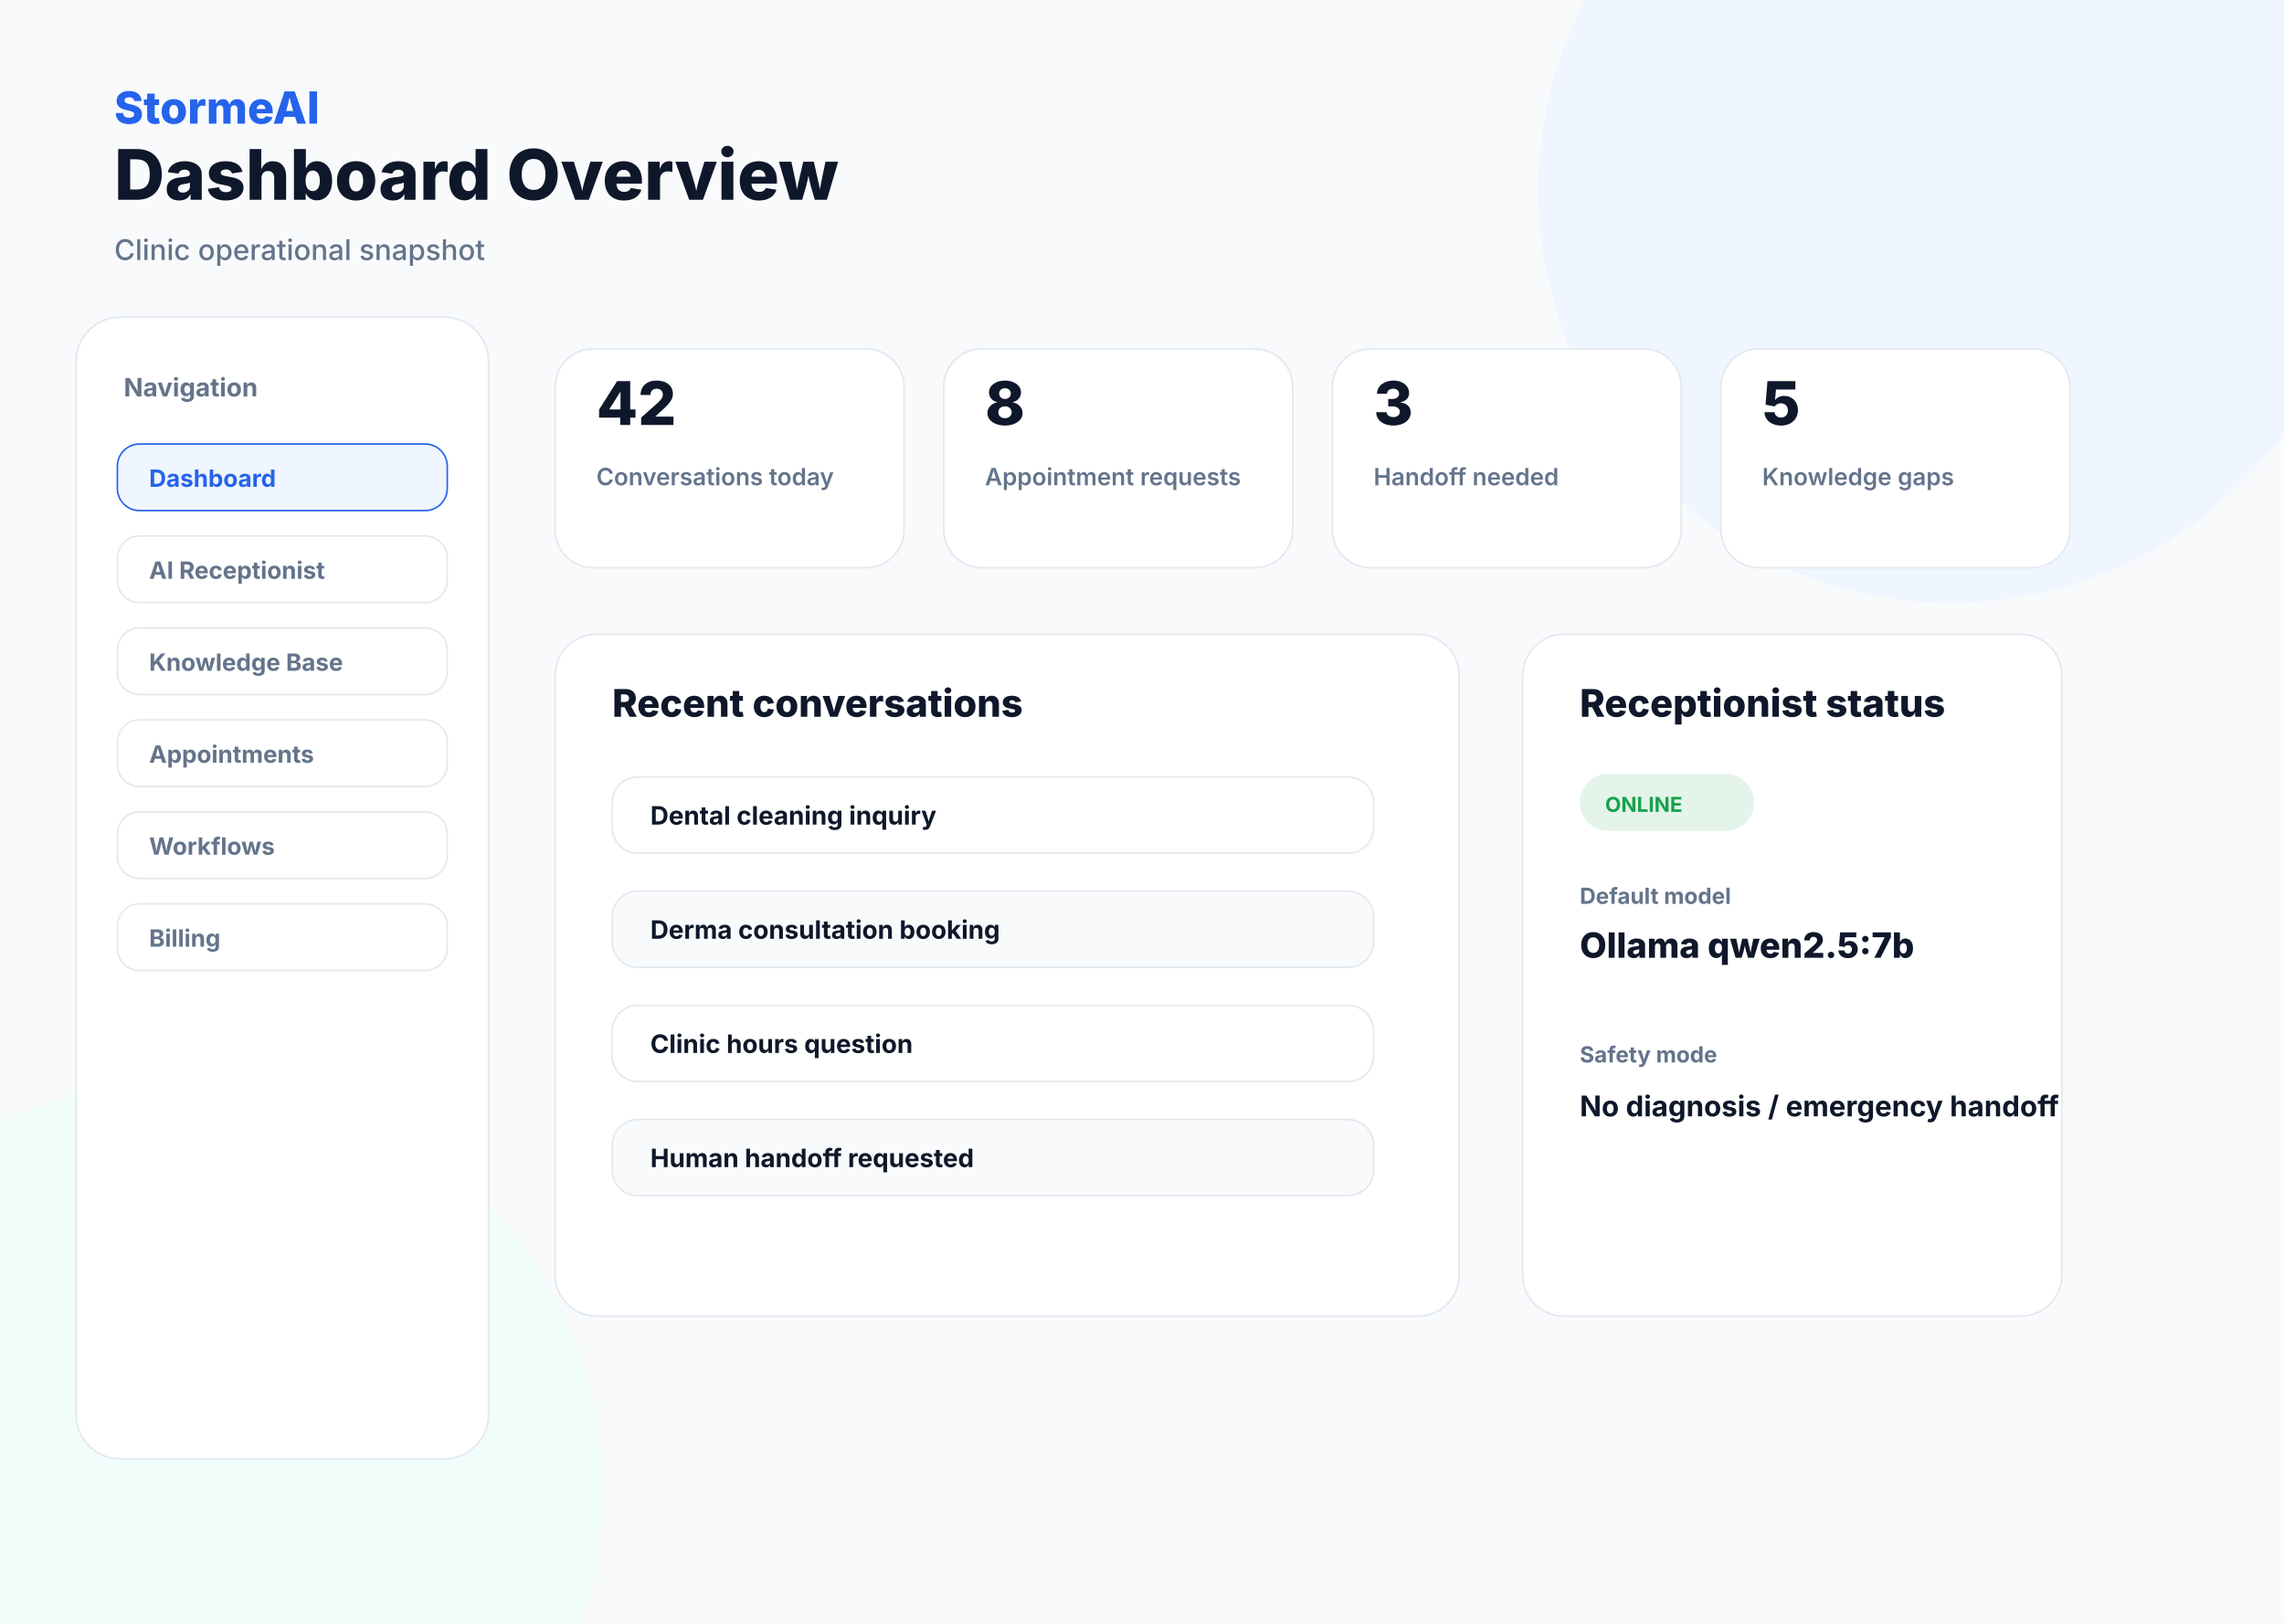
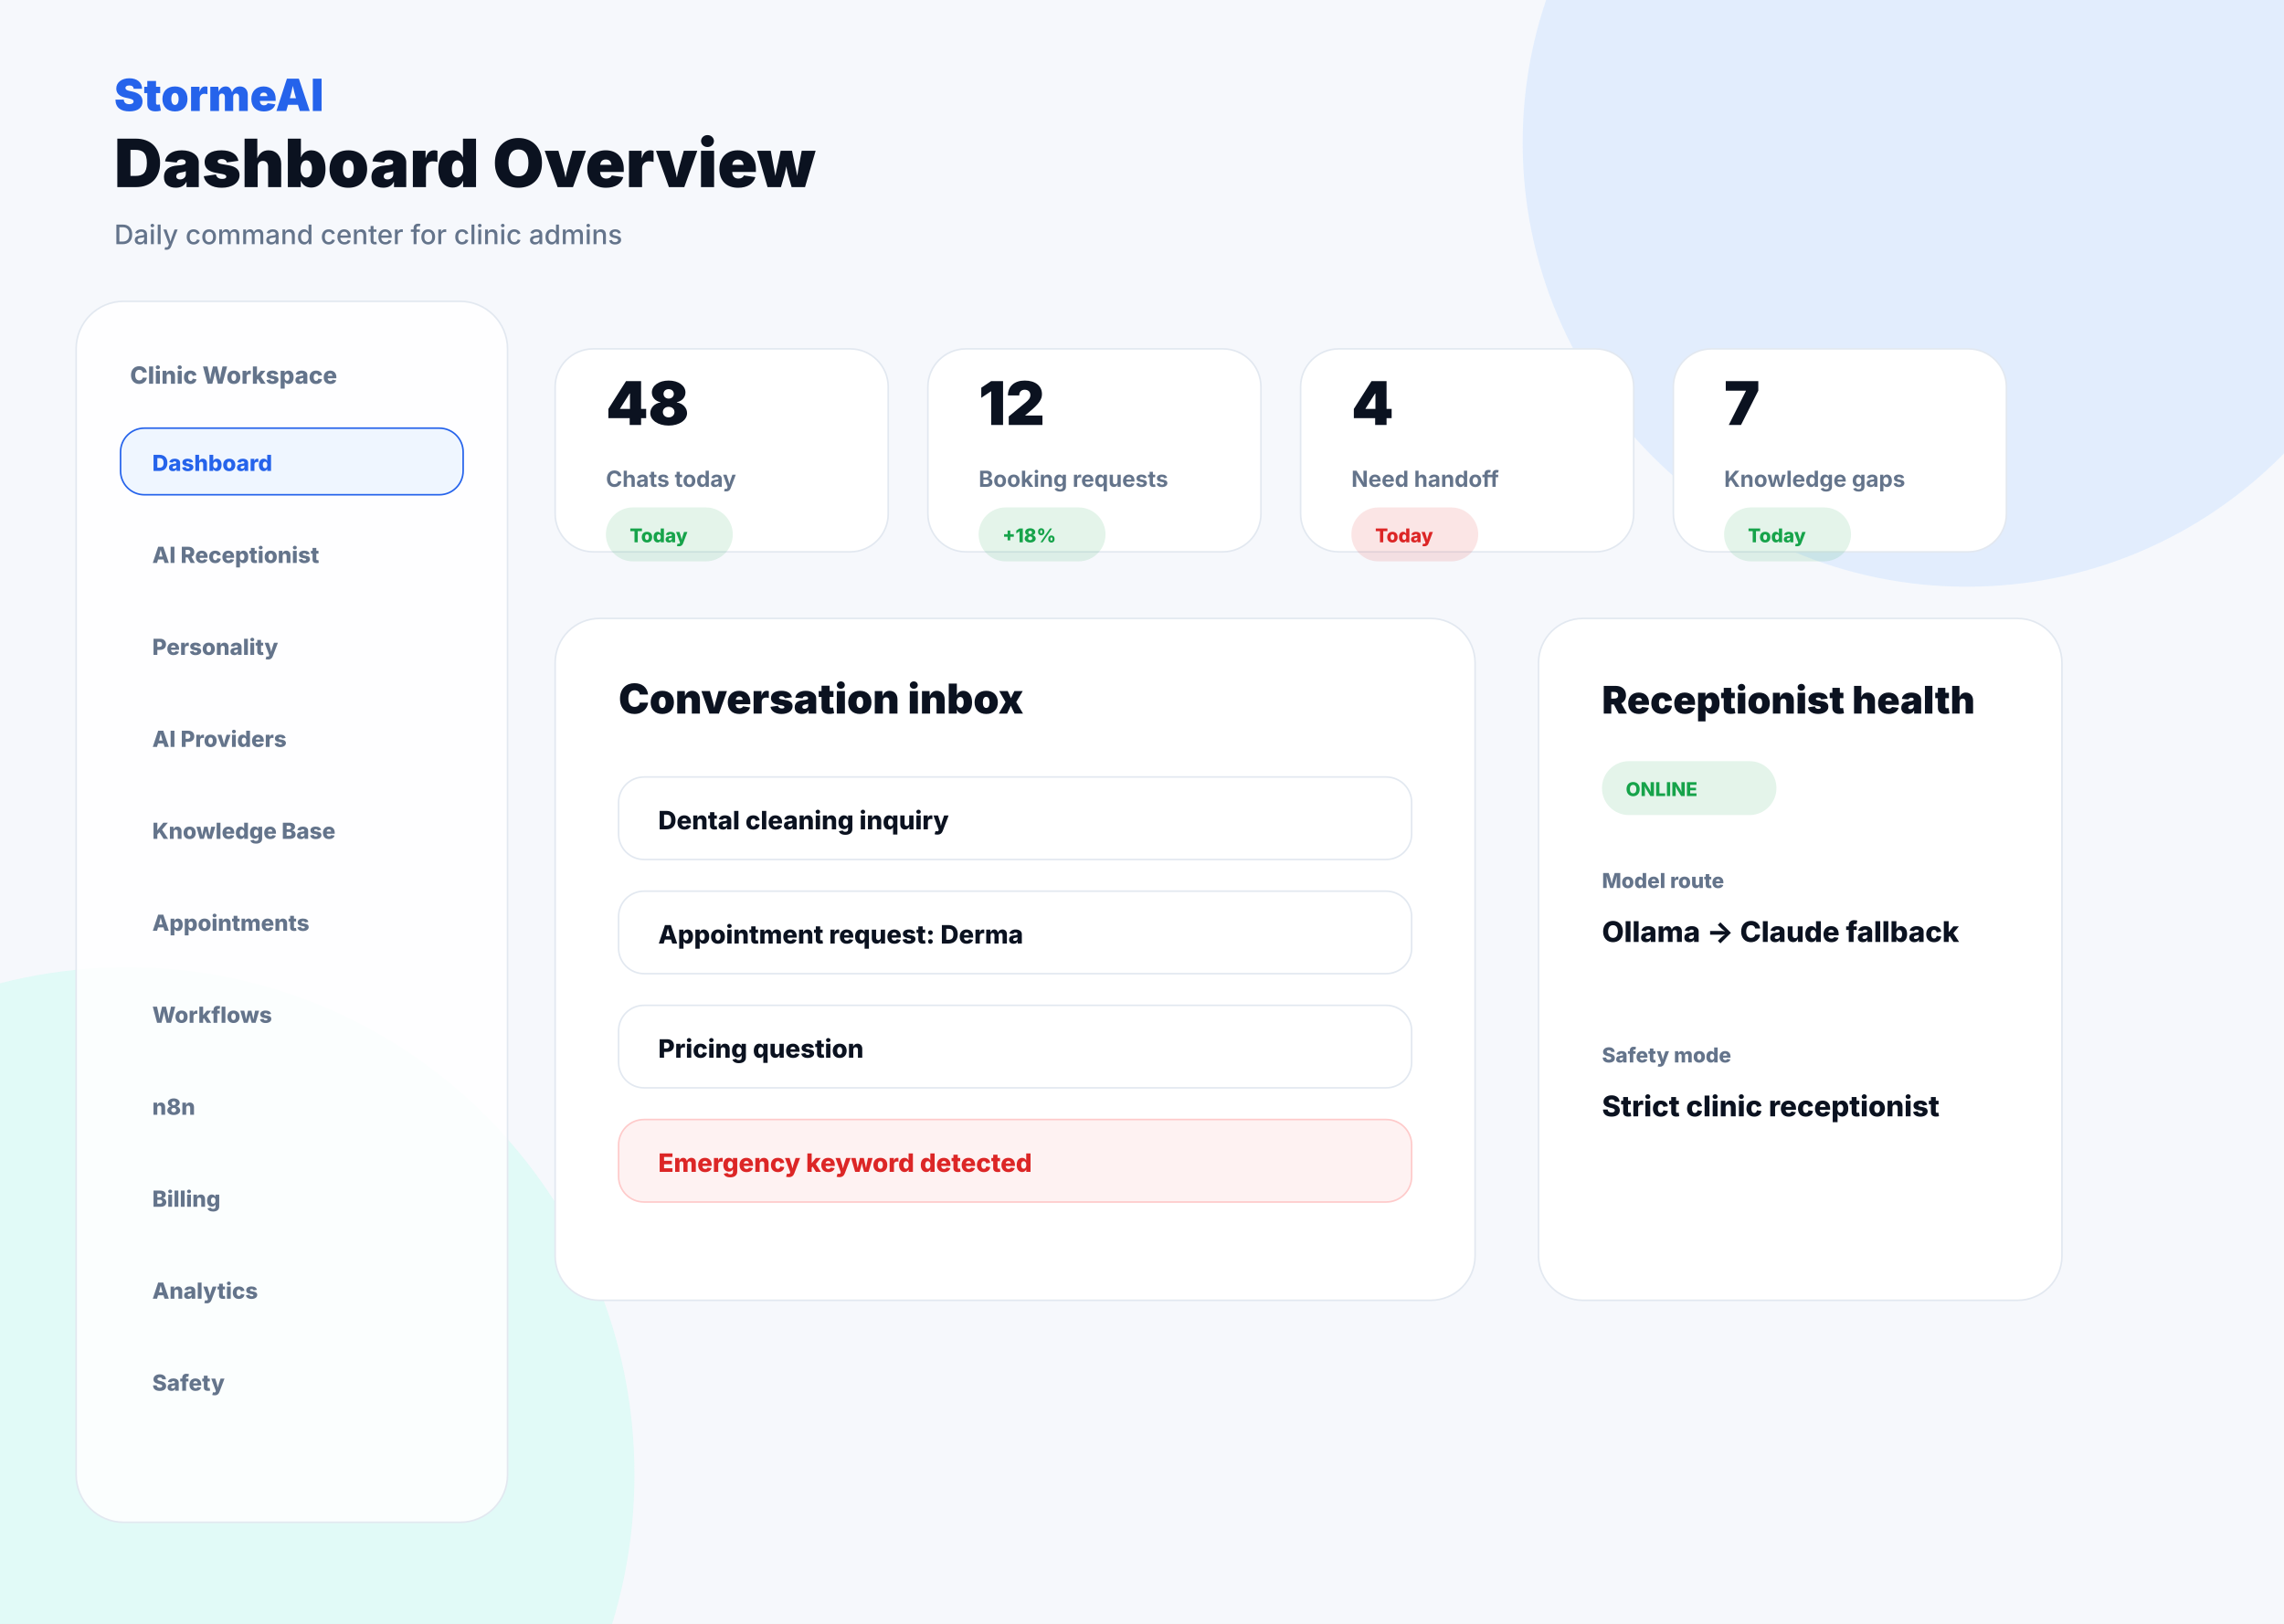
<svg xmlns="http://www.w3.org/2000/svg" width="1440" height="1024" viewBox="0 0 1440 1024" fill="none">
-   <rect width="1440" height="1024" fill="#F8FAFC" />
-   <circle cx="1230" cy="120" r="260" fill="#EFF6FF" />
-   <circle cx="120" cy="940" r="260" fill="#F0FDFA" />
-   <text x="72" y="78" font-family="Inter, Arial, sans-serif" font-size="28" font-weight="800" fill="#2563EB">StormeAI</text>
-   <text x="72" y="126" font-family="Inter, Arial, sans-serif" font-size="44" font-weight="800" fill="#0F172A">Dashboard Overview</text>
-   <text x="72" y="164" font-family="Inter, Arial, sans-serif" font-size="18" font-weight="500" fill="#64748B">Clinic operational snapshot</text>
-   <rect x="48" y="200" width="260" height="720" rx="28" fill="#FFFFFF" stroke="#E2E8F0" />
-   <text x="78" y="250" font-family="Inter, Arial, sans-serif" font-size="16" font-weight="700" fill="#64748B">Navigation</text>
-   <rect x="74" y="280" width="208" height="42" rx="14" fill="#EFF6FF" stroke="#2563EB" />
-   <text x="94" y="307" font-family="Inter, Arial, sans-serif" font-size="15" font-weight="700" fill="#2563EB">Dashboard</text>
-   <rect x="74" y="338" width="208" height="42" rx="14" fill="#FFF" stroke="#E2E8F0" />
-   <text x="94" y="365" font-family="Inter, Arial, sans-serif" font-size="15" font-weight="700" fill="#64748B">AI Receptionist</text>
-   <rect x="74" y="396" width="208" height="42" rx="14" fill="#FFF" stroke="#E2E8F0" />
-   <text x="94" y="423" font-family="Inter, Arial, sans-serif" font-size="15" font-weight="700" fill="#64748B">Knowledge Base</text>
-   <rect x="74" y="454" width="208" height="42" rx="14" fill="#FFF" stroke="#E2E8F0" />
-   <text x="94" y="481" font-family="Inter, Arial, sans-serif" font-size="15" font-weight="700" fill="#64748B">Appointments</text>
-   <rect x="74" y="512" width="208" height="42" rx="14" fill="#FFF" stroke="#E2E8F0" />
-   <text x="94" y="539" font-family="Inter, Arial, sans-serif" font-size="15" font-weight="700" fill="#64748B">Workflows</text>
-   <rect x="74" y="570" width="208" height="42" rx="14" fill="#FFF" stroke="#E2E8F0" />
-   <text x="94" y="597" font-family="Inter, Arial, sans-serif" font-size="15" font-weight="700" fill="#64748B">Billing</text>
-   <rect x="350" y="220" width="220" height="138" rx="24" fill="#FFF" stroke="#E2E8F0" />
-   <text x="376" y="268" font-family="Inter, Arial, sans-serif" font-size="38" font-weight="800" fill="#0F172A">42</text>
-   <text x="376" y="306" font-family="Inter, Arial, sans-serif" font-size="15" font-weight="600" fill="#64748B">Conversations today</text>
-   <rect x="595" y="220" width="220" height="138" rx="24" fill="#FFF" stroke="#E2E8F0" />
-   <text x="621" y="268" font-family="Inter, Arial, sans-serif" font-size="38" font-weight="800" fill="#0F172A">8</text>
-   <text x="621" y="306" font-family="Inter, Arial, sans-serif" font-size="15" font-weight="600" fill="#64748B">Appointment requests</text>
-   <rect x="840" y="220" width="220" height="138" rx="24" fill="#FFF" stroke="#E2E8F0" />
-   <text x="866" y="268" font-family="Inter, Arial, sans-serif" font-size="38" font-weight="800" fill="#0F172A">3</text>
-   <text x="866" y="306" font-family="Inter, Arial, sans-serif" font-size="15" font-weight="600" fill="#64748B">Handoff needed</text>
-   <rect x="1085" y="220" width="220" height="138" rx="24" fill="#FFF" stroke="#E2E8F0" />
-   <text x="1111" y="268" font-family="Inter, Arial, sans-serif" font-size="38" font-weight="800" fill="#0F172A">5</text>
-   <text x="1111" y="306" font-family="Inter, Arial, sans-serif" font-size="15" font-weight="600" fill="#64748B">Knowledge gaps</text>
-   <rect x="350" y="400" width="570" height="430" rx="26" fill="#FFF" stroke="#E2E8F0" />
-   <text x="386" y="452" font-family="Inter, Arial, sans-serif" font-size="24" font-weight="800" fill="#0F172A">Recent conversations</text>
-   <rect x="386" y="490" width="480" height="48" rx="16" fill="#FFF" stroke="#E2E8F0" />
-   <text x="410" y="520" font-family="Inter, Arial, sans-serif" font-size="16" font-weight="700" fill="#0F172A">Dental cleaning inquiry</text>
-   <rect x="386" y="562" width="480" height="48" rx="16" fill="#F8FAFC" stroke="#E2E8F0" />
-   <text x="410" y="592" font-family="Inter, Arial, sans-serif" font-size="16" font-weight="700" fill="#0F172A">Derma consultation booking</text>
-   <rect x="386" y="634" width="480" height="48" rx="16" fill="#FFF" stroke="#E2E8F0" />
-   <text x="410" y="664" font-family="Inter, Arial, sans-serif" font-size="16" font-weight="700" fill="#0F172A">Clinic hours question</text>
-   <rect x="386" y="706" width="480" height="48" rx="16" fill="#F8FAFC" stroke="#E2E8F0" />
-   <text x="410" y="736" font-family="Inter, Arial, sans-serif" font-size="16" font-weight="700" fill="#0F172A">Human handoff requested</text>
-   <rect x="960" y="400" width="340" height="430" rx="26" fill="#FFF" stroke="#E2E8F0" />
-   <text x="996" y="452" font-family="Inter, Arial, sans-serif" font-size="24" font-weight="800" fill="#0F172A">Receptionist status</text>
-   <rect x="996" y="488" width="110" height="36" rx="18" fill="#16A34A" opacity="0.12" />
-   <text x="1012" y="512" font-family="Inter, Arial, sans-serif" font-size="13" font-weight="700" fill="#16A34A">ONLINE</text>
-   <text x="996" y="570" font-family="Inter, Arial, sans-serif" font-size="14" font-weight="700" fill="#64748B">Default model</text>
-   <text x="996" y="604" font-family="Inter, Arial, sans-serif" font-size="22" font-weight="800" fill="#0F172A">Ollama qwen2.5:7b</text>
-   <text x="996" y="670" font-family="Inter, Arial, sans-serif" font-size="14" font-weight="700" fill="#64748B">Safety mode</text>
-   <text x="996" y="704" font-family="Inter, Arial, sans-serif" font-size="18" font-weight="700" fill="#0F172A">No diagnosis / emergency handoff</text>
+   <defs>
+     <filter id="shadow" x="-20%" y="-20%" width="140%" height="140%">
+       <feDropShadow dx="0" dy="18" stdDeviation="18" flood-color="#0F172A" flood-opacity="0.08" />
+     </filter>
+     <linearGradient id="hero" x1="0" y1="0" x2="1" y2="1">
+       <stop stop-color="#2563EB" />
+       <stop offset="1" stop-color="#14B8A6" />
+     </linearGradient>
+   </defs>
+   <rect width="1440" height="1024" fill="#F6F8FC" />
+   <circle cx="1240" cy="90" r="280" fill="#DBEAFE" opacity="0.75" />
+   <circle cx="80" cy="930" r="320" fill="#CCFBF1" opacity="0.5" />
+   <text x="72" y="70" font-family="Inter, Geist, Arial, sans-serif" font-size="28" font-weight="900" fill="#2563EB">StormeAI</text>
+   <text x="72" y="118" font-family="Inter, Geist, Arial, sans-serif" font-size="42" font-weight="850" fill="#0B1220">Dashboard Overview</text>
+   <text x="72" y="154" font-family="Inter, Geist, Arial, sans-serif" font-size="17" font-weight="500" fill="#64748B">Daily command center for clinic admins</text>
+   <rect x="48" y="190" width="272" height="770" rx="30" fill="rgba(255,255,255,.86)" stroke="#E2E8F0" stroke-width="1" />
+   <text x="82" y="242" font-family="Inter, Geist, Arial, sans-serif" font-size="15" font-weight="800" fill="#64748B">Clinic Workspace</text>
+   <rect x="76" y="270" width="216" height="42" rx="15" fill="#EFF6FF" stroke="#2563EB" stroke-width="1" />
+   <text x="96" y="297" font-family="Inter, Geist, Arial, sans-serif" font-size="14" font-weight="800" fill="#2563EB">Dashboard</text>
+   <rect x="76" y="328" width="216" height="42" rx="15" fill="transparent" stroke="transparent" stroke-width="1" />
+   <text x="96" y="355" font-family="Inter, Geist, Arial, sans-serif" font-size="14" font-weight="800" fill="#64748B">AI Receptionist</text>
+   <rect x="76" y="386" width="216" height="42" rx="15" fill="transparent" stroke="transparent" stroke-width="1" />
+   <text x="96" y="413" font-family="Inter, Geist, Arial, sans-serif" font-size="14" font-weight="800" fill="#64748B">Personality</text>
+   <rect x="76" y="444" width="216" height="42" rx="15" fill="transparent" stroke="transparent" stroke-width="1" />
+   <text x="96" y="471" font-family="Inter, Geist, Arial, sans-serif" font-size="14" font-weight="800" fill="#64748B">AI Providers</text>
+   <rect x="76" y="502" width="216" height="42" rx="15" fill="transparent" stroke="transparent" stroke-width="1" />
+   <text x="96" y="529" font-family="Inter, Geist, Arial, sans-serif" font-size="14" font-weight="800" fill="#64748B">Knowledge Base</text>
+   <rect x="76" y="560" width="216" height="42" rx="15" fill="transparent" stroke="transparent" stroke-width="1" />
+   <text x="96" y="587" font-family="Inter, Geist, Arial, sans-serif" font-size="14" font-weight="800" fill="#64748B">Appointments</text>
+   <rect x="76" y="618" width="216" height="42" rx="15" fill="transparent" stroke="transparent" stroke-width="1" />
+   <text x="96" y="645" font-family="Inter, Geist, Arial, sans-serif" font-size="14" font-weight="800" fill="#64748B">Workflows</text>
+   <rect x="76" y="676" width="216" height="42" rx="15" fill="transparent" stroke="transparent" stroke-width="1" />
+   <text x="96" y="703" font-family="Inter, Geist, Arial, sans-serif" font-size="14" font-weight="800" fill="#64748B">n8n</text>
+   <rect x="76" y="734" width="216" height="42" rx="15" fill="transparent" stroke="transparent" stroke-width="1" />
+   <text x="96" y="761" font-family="Inter, Geist, Arial, sans-serif" font-size="14" font-weight="800" fill="#64748B">Billing</text>
+   <rect x="76" y="792" width="216" height="42" rx="15" fill="transparent" stroke="transparent" stroke-width="1" />
+   <text x="96" y="819" font-family="Inter, Geist, Arial, sans-serif" font-size="14" font-weight="800" fill="#64748B">Analytics</text>
+   <rect x="76" y="850" width="216" height="42" rx="15" fill="transparent" stroke="transparent" stroke-width="1" />
+   <text x="96" y="877" font-family="Inter, Geist, Arial, sans-serif" font-size="14" font-weight="800" fill="#64748B">Safety</text>
+   <rect x="350" y="220" width="210" height="128" rx="24" fill="#FFFFFF" stroke="#E2E8F0" stroke-width="1" />
+   <text x="382" y="268" font-family="Inter, Geist, Arial, sans-serif" font-size="38" font-weight="900" fill="#0B1220">48</text>
+   <text x="382" y="307" font-family="Inter, Geist, Arial, sans-serif" font-size="14" font-weight="700" fill="#64748B">Chats today</text>
+   <rect x="382" y="320" width="80" height="34" rx="17" fill="#16A34A" opacity="0.12" />
+   <text x="397" y="342" font-family="Inter, Arial" font-size="12" font-weight="800" fill="#16A34A">Today</text>
+   <rect x="585" y="220" width="210" height="128" rx="24" fill="#FFFFFF" stroke="#E2E8F0" stroke-width="1" />
+   <text x="617" y="268" font-family="Inter, Geist, Arial, sans-serif" font-size="38" font-weight="900" fill="#0B1220">12</text>
+   <text x="617" y="307" font-family="Inter, Geist, Arial, sans-serif" font-size="14" font-weight="700" fill="#64748B">Booking requests</text>
+   <rect x="617" y="320" width="80" height="34" rx="17" fill="#16A34A" opacity="0.12" />
+   <text x="632" y="342" font-family="Inter, Arial" font-size="12" font-weight="800" fill="#16A34A">+18%</text>
+   <rect x="820" y="220" width="210" height="128" rx="24" fill="#FFFFFF" stroke="#E2E8F0" stroke-width="1" />
+   <text x="852" y="268" font-family="Inter, Geist, Arial, sans-serif" font-size="38" font-weight="900" fill="#0B1220">4</text>
+   <text x="852" y="307" font-family="Inter, Geist, Arial, sans-serif" font-size="14" font-weight="700" fill="#64748B">Need handoff</text>
+   <rect x="852" y="320" width="80" height="34" rx="17" fill="#DC2626" opacity="0.12" />
+   <text x="867" y="342" font-family="Inter, Arial" font-size="12" font-weight="800" fill="#DC2626">Today</text>
+   <rect x="1055" y="220" width="210" height="128" rx="24" fill="#FFFFFF" stroke="#E2E8F0" stroke-width="1" />
+   <text x="1087" y="268" font-family="Inter, Geist, Arial, sans-serif" font-size="38" font-weight="900" fill="#0B1220">7</text>
+   <text x="1087" y="307" font-family="Inter, Geist, Arial, sans-serif" font-size="14" font-weight="700" fill="#64748B">Knowledge gaps</text>
+   <rect x="1087" y="320" width="80" height="34" rx="17" fill="#16A34A" opacity="0.12" />
+   <text x="1102" y="342" font-family="Inter, Arial" font-size="12" font-weight="800" fill="#16A34A">Today</text>
+   <rect x="350" y="390" width="580" height="430" rx="28" fill="#FFFFFF" stroke="#E2E8F0" stroke-width="1" />
+   <text x="390" y="450" font-family="Inter, Geist, Arial, sans-serif" font-size="26" font-weight="900" fill="#0B1220">Conversation inbox</text>
+   <rect x="390" y="490" width="500" height="52" rx="16" fill="#FFF" stroke="#E2E8F0" stroke-width="1" />
+   <text x="415" y="523" font-family="Inter, Geist, Arial, sans-serif" font-size="16" font-weight="800" fill="#0B1220">Dental cleaning inquiry</text>
+   <rect x="390" y="562" width="500" height="52" rx="16" fill="#FFF" stroke="#E2E8F0" stroke-width="1" />
+   <text x="415" y="595" font-family="Inter, Geist, Arial, sans-serif" font-size="16" font-weight="800" fill="#0B1220">Appointment request: Derma</text>
+   <rect x="390" y="634" width="500" height="52" rx="16" fill="#FFF" stroke="#E2E8F0" stroke-width="1" />
+   <text x="415" y="667" font-family="Inter, Geist, Arial, sans-serif" font-size="16" font-weight="800" fill="#0B1220">Pricing question</text>
+   <rect x="390" y="706" width="500" height="52" rx="16" fill="#FEF2F2" stroke="#FECACA" stroke-width="1" />
+   <text x="415" y="739" font-family="Inter, Geist, Arial, sans-serif" font-size="16" font-weight="800" fill="#DC2626">Emergency keyword detected</text>
+   <rect x="970" y="390" width="330" height="430" rx="28" fill="#FFFFFF" stroke="#E2E8F0" stroke-width="1" />
+   <text x="1010" y="450" font-family="Inter, Geist, Arial, sans-serif" font-size="24" font-weight="900" fill="#0B1220">Receptionist health</text>
+   <rect x="1010" y="480" width="110" height="34" rx="17" fill="#16A34A" opacity="0.12" />
+   <text x="1025" y="502" font-family="Inter, Arial" font-size="12" font-weight="800" fill="#16A34A">ONLINE</text>
+   <text x="1010" y="560" font-family="Inter, Geist, Arial, sans-serif" font-size="13" font-weight="800" fill="#64748B">Model route</text>
+   <text x="1010" y="594" font-family="Inter, Geist, Arial, sans-serif" font-size="18" font-weight="800" fill="#0B1220">Ollama → Claude fallback</text>
+   <text x="1010" y="670" font-family="Inter, Geist, Arial, sans-serif" font-size="13" font-weight="800" fill="#64748B">Safety mode</text>
+   <text x="1010" y="704" font-family="Inter, Geist, Arial, sans-serif" font-size="18" font-weight="800" fill="#0B1220">Strict clinic receptionist</text>
</svg>
